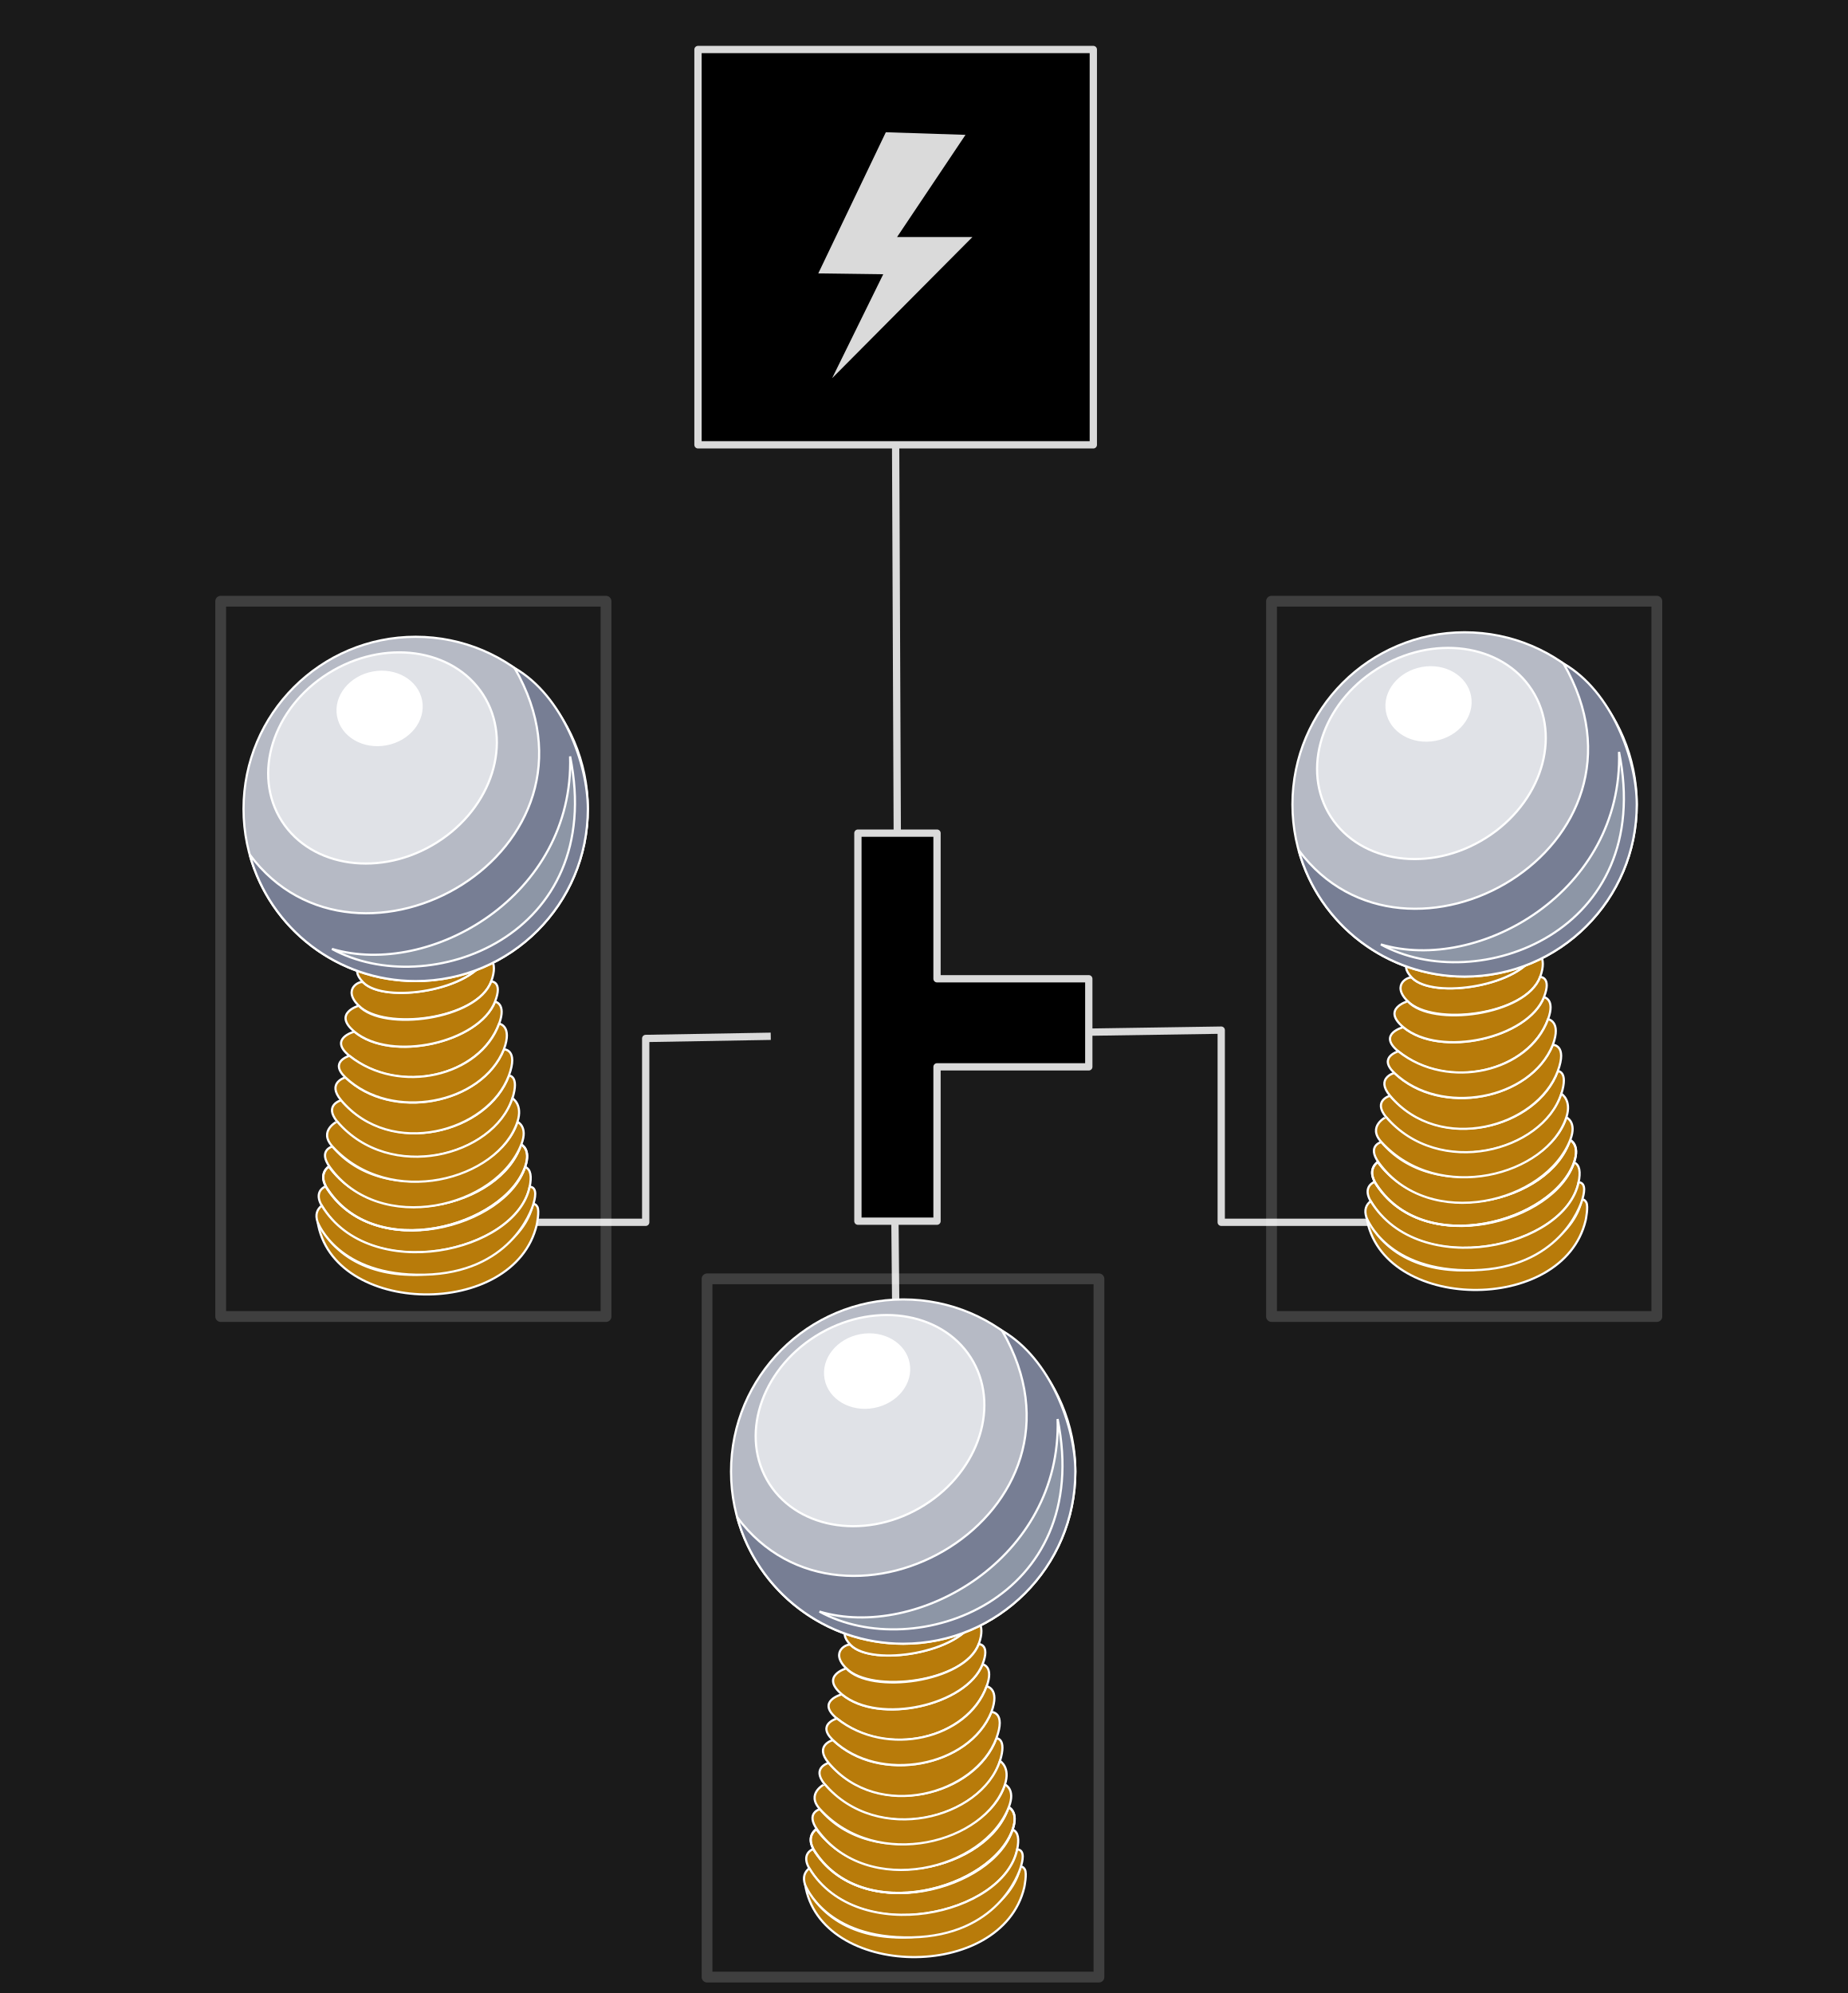
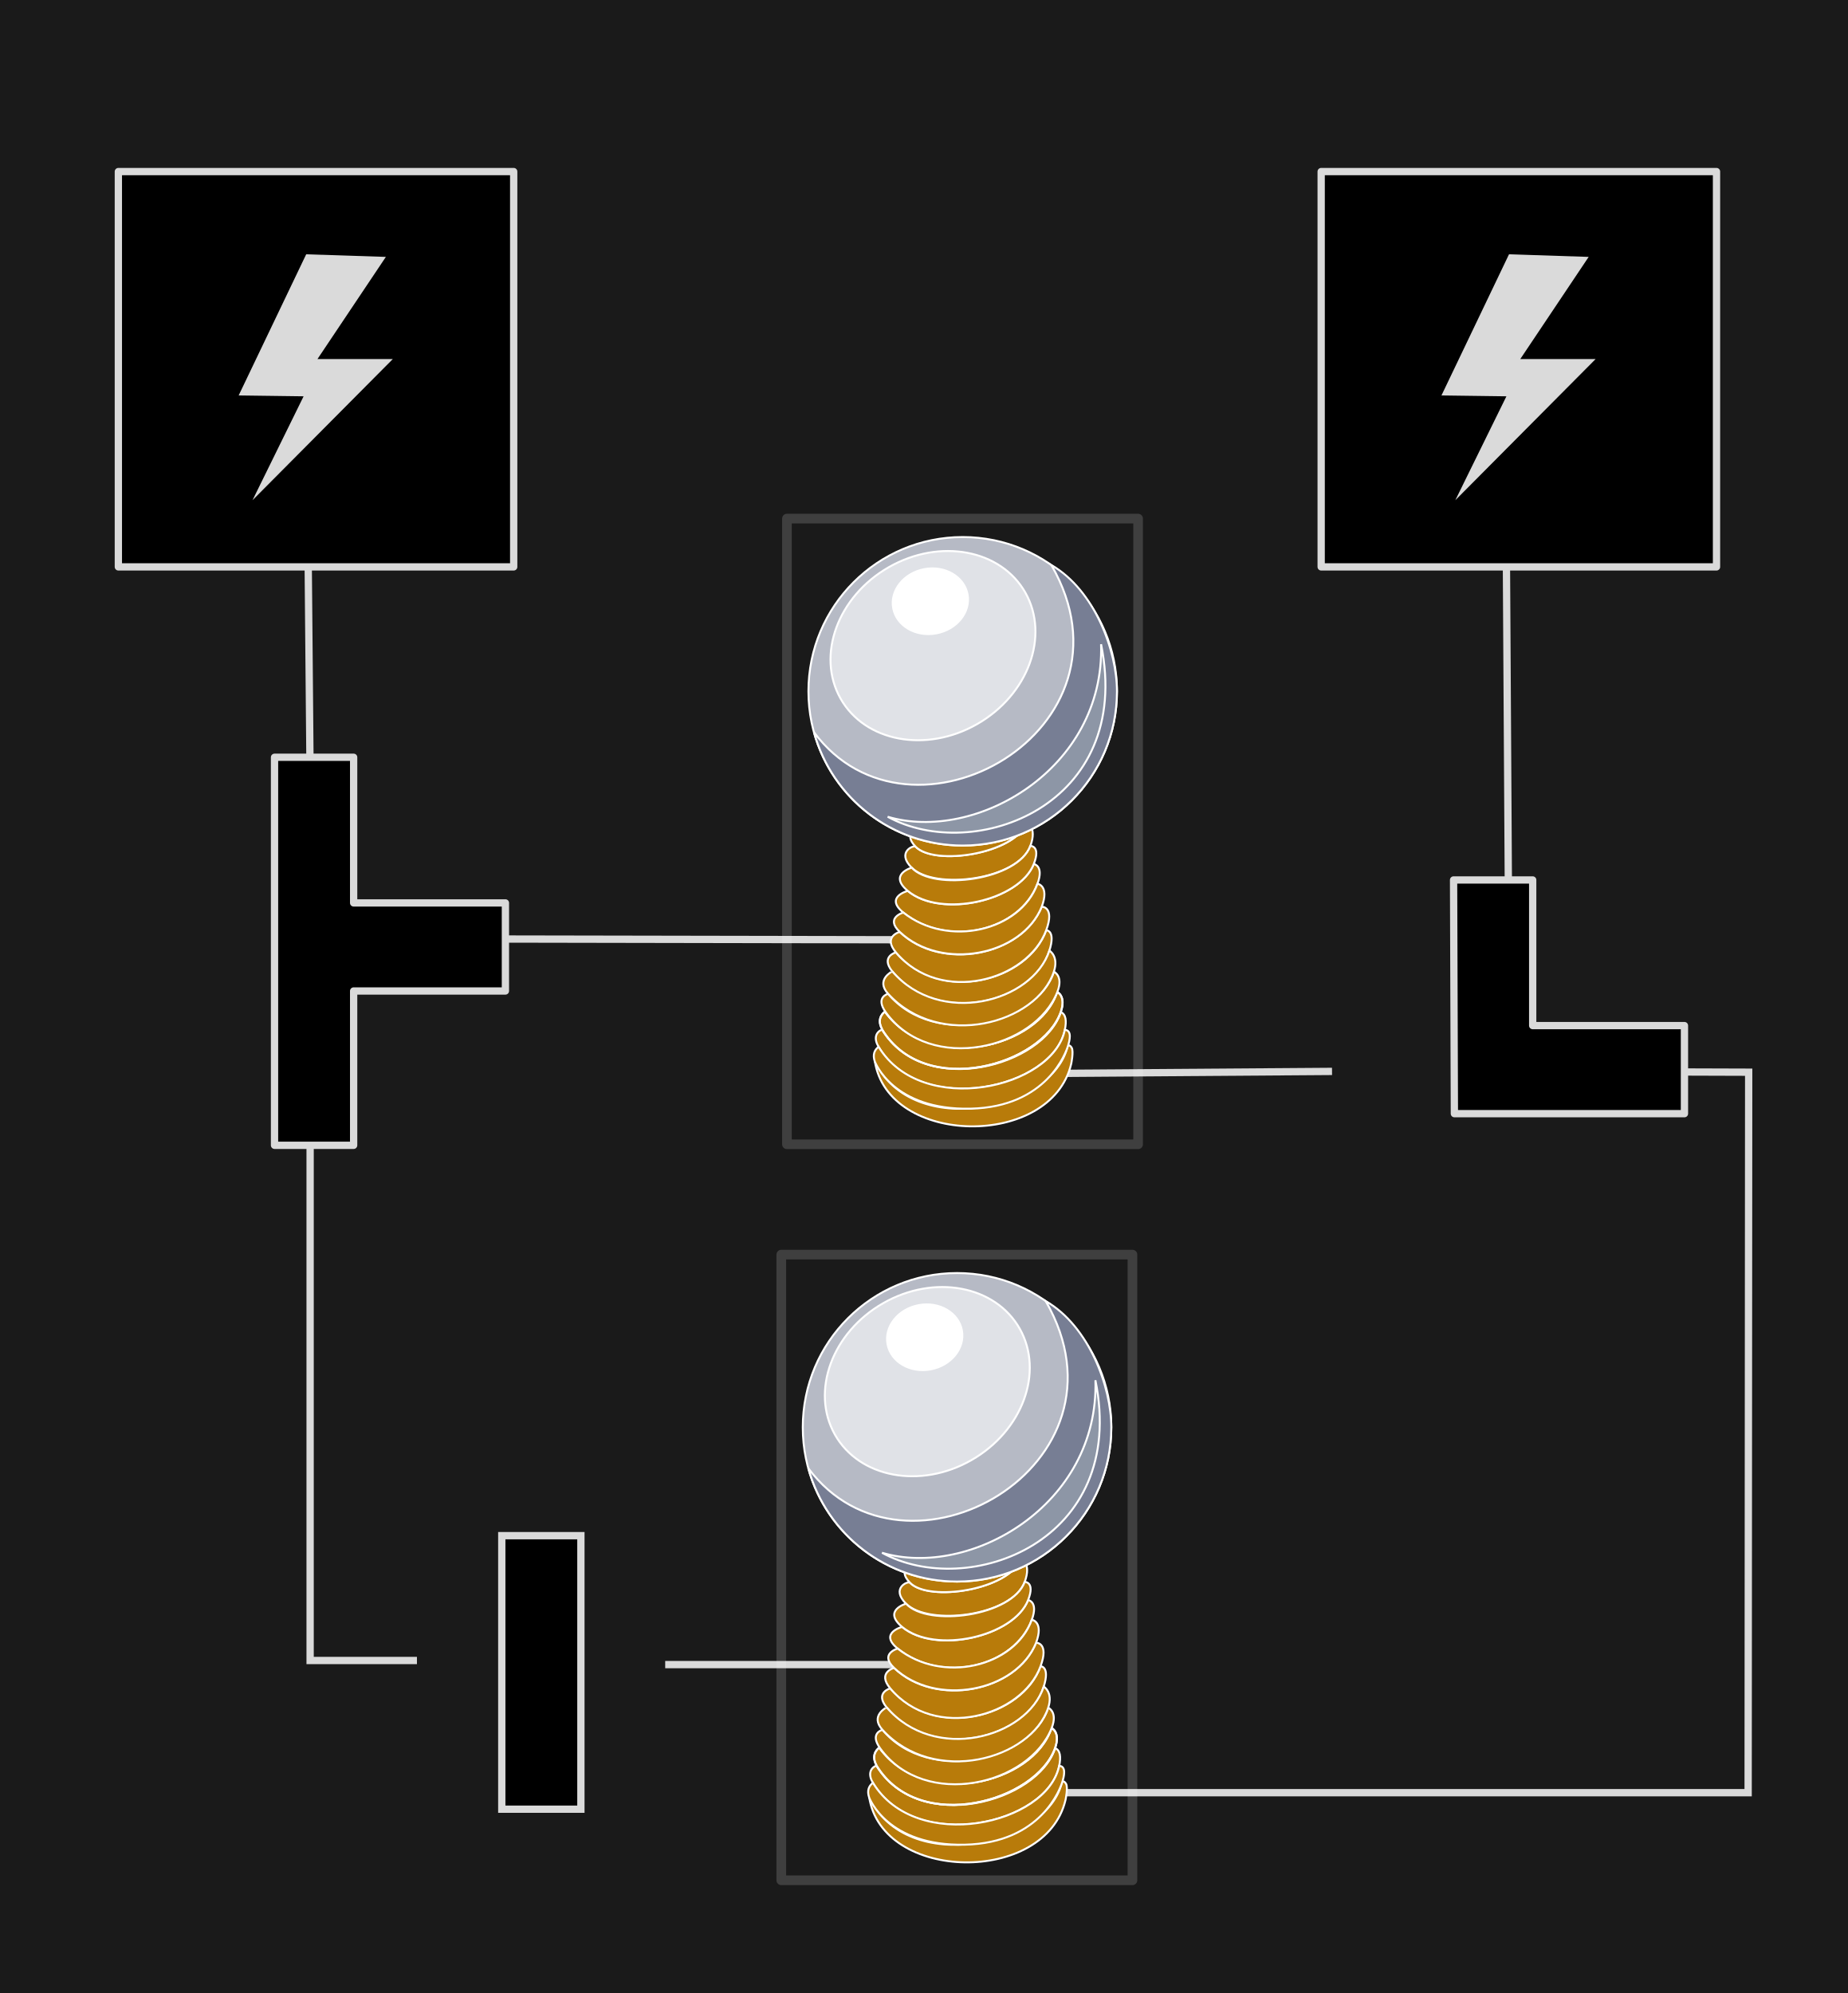
<svg xmlns="http://www.w3.org/2000/svg" width="253.385" height="273.296" viewBox="0 0 253.385 273.296" preserveAspectRation="xMidYMid meet" id="svg2" version="1.1">
  <defs id="defs4" />
  <g id="layer2">
    <rect style="color:#000000;clip-rule:nonzero;display:inline;overflow:visible;visibility:visible;opacity:1;isolation:auto;mix-blend-mode:normal;color-interpolation:sRGB;color-interpolation-filters:linearRGB;solid-color:#000000;solid-opacity:1;fill:#1a1a1a;fill-opacity:1;fill-rule:nonzero;stroke:none;stroke-width:1.459px;stroke-linecap:butt;stroke-linejoin:miter;stroke-miterlimit:4;stroke-dasharray:none;stroke-dashoffset:0;stroke-opacity:1;color-rendering:auto;image-rendering:auto;shape-rendering:auto;text-rendering:auto;enable-background:accumulate" id="rect4145" width="253.764" height="273.719" x="-0.094" y="-0.371" />
  </g>
  <g transform="translate(-40.68119,12.06823)" id="powerlines">
-     <path style="fill:none;fill-rule:evenodd;stroke:#dadada;stroke-width:1;stroke-linecap:butt;stroke-linejoin:round;stroke-opacity:1;stroke-miterlimit:4;stroke-dasharray:none" d="M 163.444,37.805 L 163.742,108.429" id="path4173" />
-     <path id="path3380" d="M 146.368,130.034 L 129.221,130.332 L 129.221,155.542 L 103.2,155.542" style="fill:none;fill-rule:evenodd;stroke:#dadada;stroke-width:1;stroke-linecap:butt;stroke-linejoin:round;stroke-miterlimit:4;stroke-dasharray:none;stroke-opacity:1" />
-     <path style="fill:none;fill-rule:evenodd;stroke:#dadada;stroke-width:1;stroke-linecap:butt;stroke-linejoin:round;stroke-miterlimit:4;stroke-dasharray:none;stroke-opacity:1" d="M 188.609,129.49 L 208.138,129.192 L 208.138,155.542 L 231.512,155.542" id="path3382" />
-     <path id="path3428" d="M 163.345,149.797 L 163.644,182.13" style="fill:none;fill-rule:evenodd;stroke:#dadada;stroke-width:1;stroke-linecap:butt;stroke-linejoin:round;stroke-miterlimit:4;stroke-dasharray:none;stroke-opacity:1" />
+     <path style="fill:none;fill-rule:evenodd;stroke:#dadada;stroke-width:1;stroke-linecap:butt;stroke-linejoin:round;stroke-miterlimit:4;stroke-dasharray:none;stroke-opacity:1" d="M 247.228,62.54 L 247.526,112.336" id="path4173" />
+     <path id="path3380" d="M 107.921,116.696 L 164.366,116.799" style="fill:none;fill-rule:evenodd;stroke:#dadada;stroke-width:1;stroke-linecap:butt;stroke-linejoin:round;stroke-miterlimit:4;stroke-dasharray:none;stroke-opacity:1" />
+     <path style="fill:none;fill-rule:evenodd;stroke:#dadada;stroke-width:1;stroke-linecap:butt;stroke-linejoin:round;stroke-miterlimit:4;stroke-dasharray:none;stroke-opacity:1" d="M 223.33,134.852 L 181.502,135.15" id="path3382" />
+     <path id="path3428" d="M 82.93,63.803 L 83.228,97.189" style="fill:none;fill-rule:evenodd;stroke:#dadada;stroke-width:1;stroke-linecap:butt;stroke-linejoin:round;stroke-miterlimit:4;stroke-dasharray:none;stroke-opacity:1" />
+     <path style="fill:none;fill-rule:evenodd;stroke:#dadada;stroke-width:1px;stroke-linecap:butt;stroke-linejoin:miter;stroke-opacity:1" d="M 268.245,134.921 L 280.463,134.96 L 280.388,233.76 L 175.657,233.76" id="path4255" />
+     <path style="fill:none;fill-rule:evenodd;stroke:#dadada;stroke-width:1px;stroke-linecap:butt;stroke-linejoin:miter;stroke-opacity:1" d="M 83.205,140.394 L 83.205,215.632 L 97.852,215.632" id="path4264" />
+     <path style="fill:none;fill-rule:evenodd;stroke:#dadada;stroke-width:1px;stroke-linecap:butt;stroke-linejoin:miter;stroke-opacity:1" d="M 131.894,216.195 L 163.873,216.195" id="path4203" />
  </g>
  <g transform="translate(120.5585,34.16972)" id="generators">
-     <rect y="-27.379" x="-24.849" height="54.208" width="54.208" id="rect4209" style="opacity:1;fill:#000000;fill-opacity:1;stroke:#dadada;stroke-width:1;stroke-linejoin:round;stroke-miterlimit:4;stroke-dasharray:none;stroke-dashoffset:0;stroke-opacity:1" />
+     <rect y="-10.643" x="-104.329" height="54.209" width="54.209" id="rect4209" style="opacity:1;fill:#000000;fill-opacity:1;stroke:#dadada;stroke-width:1;stroke-linejoin:round;stroke-miterlimit:4;stroke-dasharray:none;stroke-dashoffset:0;stroke-opacity:1" />
+     <rect style="opacity:1;fill:#000000;fill-opacity:1;stroke:#dadada;stroke-width:1;stroke-linejoin:round;stroke-miterlimit:4;stroke-dasharray:none;stroke-dashoffset:0;stroke-opacity:1" id="rect4210" width="54.209" height="54.209" x="60.602" y="-10.643" />
  </g>
  <g id="switches">
-     <path id="path4148-3" d="M 117.637,114.246 L 128.485,114.246 L 128.485,134.217 L 149.296,134.217 L 149.296,146.293 L 128.485,146.293 L 128.485,167.456 L 117.637,167.456 Z" style="fill:#000000;fill-opacity:1;fill-rule:evenodd;stroke:#dadada;stroke-width:1;stroke-linecap:butt;stroke-linejoin:round;stroke-opacity:1;stroke-miterlimit:4;stroke-dasharray:none" />
+     <path style="fill:#000000;fill-opacity:1;fill-rule:evenodd;stroke:#dadada;stroke-width:1;stroke-linecap:butt;stroke-linejoin:round;stroke-miterlimit:4;stroke-dasharray:none;stroke-opacity:1" d="M 199.316,120.667 L 210.164,120.667 L 210.164,140.637 L 230.974,140.637 L 230.974,152.714 L 199.427,152.714 Z" id="path4234" />
+     <path id="path4148-3-4" d="M 37.644,103.844 L 48.492,103.844 L 48.492,123.815 L 69.303,123.815 L 69.303,135.891 L 48.492,135.891 L 48.492,157.054 L 37.644,157.054 Z" style="fill:#000000;fill-opacity:1;fill-rule:evenodd;stroke:#dadada;stroke-width:1;stroke-linecap:butt;stroke-linejoin:round;stroke-miterlimit:4;stroke-dasharray:none;stroke-opacity:1" />
+     <path id="path4148-3" d="M 68.805,210.583 L 79.653,210.583 C 79.653,248.092 79.653,210.583 79.653,248.092 L 68.805,248.092 Z" style="fill:#000000;fill-opacity:1;fill-rule:evenodd;stroke:#dadada;stroke-width:1;stroke-linecap:butt;stroke-linejoin:miter;stroke-miterlimit:4;stroke-dasharray:none;stroke-opacity:1" />
  </g>
  <g id="layer1">
-     <g transform="matrix(0.4539065,0,0,0.4539065,0.7797679,115.6654)" id="g4243-6" style="stroke:#ffffff;stroke-width:0.661;stroke-miterlimit:4;stroke-dasharray:none;stroke-opacity:1">
+     <g transform="matrix(0.4067321,0,0,0.4067321,21.73013,17.61843)" id="g4243-6" style="stroke:#ffffff;stroke-width:0.661;stroke-miterlimit:4;stroke-dasharray:none;stroke-opacity:1">
      <path id="path4245-3" d="M 241.495,314.36 C 254.132,341.538 302.032,330.68 306.498,309.238 C 306.498,309.238 307.175,308.73 307.874,309.936 C 308.593,311.164 307.704,315.355 307.704,315.355 C 300.931,344.078 245.813,343.147 241.495,314.36 Z" style="fill:#b87b0a;fill-opacity:1;fill-rule:evenodd;stroke:#ffffff;stroke-width:0.661;stroke-linecap:butt;stroke-linejoin:miter;stroke-miterlimit:4;stroke-dasharray:none;stroke-opacity:1" />
      <path id="path4247-5" d="M 305.566,303.904 C 306.18,300.877 305.969,298.634 304.169,297.893 C 298.56,315.948 258.407,327.356 243.929,303.777 C 241.771,304.73 241.114,306.825 242.765,309.619 C 257.116,333.791 301.566,323.546 305.566,303.904 Z" style="fill:#b87b0a;fill-opacity:1;fill-rule:evenodd;stroke:#ffffff;stroke-width:0.661;stroke-linecap:butt;stroke-linejoin:miter;stroke-miterlimit:4;stroke-dasharray:none;stroke-opacity:1" />
      <path id="path4249-3" d="M 243.993,303.819 C 258.407,327.356 297.989,315.757 304.212,297.829 C 306.074,292.432 302.963,291.119 302.963,291.119 C 296.846,310 260.355,318.742 244.903,297.766 C 244.903,297.766 241.771,299.734 243.972,303.714 Z" style="fill:#b87b0a;fill-opacity:1;fill-rule:evenodd;stroke:#ffffff;stroke-width:0.661;stroke-miterlimit:4;stroke-dasharray:none;stroke-opacity:1" />
      <path id="path4251-55" d="M 243.993,303.819 C 258.407,327.356 297.989,315.757 304.212,297.829 C 306.074,292.432 302.963,291.119 302.963,291.119 C 296.846,310 260.355,318.742 244.903,297.766 C 244.903,297.766 241.771,299.734 243.972,303.714" style="fill:none;stroke:#ffffff;stroke-width:0.661;stroke-linecap:butt;stroke-linejoin:miter;stroke-miterlimit:4;stroke-dasharray:none;stroke-opacity:1" />
      <path id="path4253-0" d="M 253.92,249.21 C 261.604,256.872 289.691,253.422 293.946,241.865 C 296.338,235.346 292.655,234.16 292.655,234.16 C 288.612,244.532 261.752,248.765 255.254,242.14 C 254.534,241.505 248.713,244.003 253.92,249.21 Z" style="fill:#b87b0a;fill-opacity:1;fill-rule:evenodd;stroke:#ffffff;stroke-width:0.661;stroke-linecap:butt;stroke-linejoin:miter;stroke-miterlimit:4;stroke-dasharray:none;stroke-opacity:1" />
      <path id="path4255-3" d="M 245.983,291.733 C 261.709,310.529 296.401,301.745 301.862,284.283 C 301.862,284.283 305.143,285.658 303.069,291.035 C 295.66,310.211 260.376,318.911 245.199,297.977 C 241.495,292.855 245.983,291.733 245.983,291.733 Z" style="fill:#b87b0a;fill-opacity:1;fill-rule:evenodd;stroke:#ffffff;stroke-width:0.661;stroke-linecap:butt;stroke-linejoin:miter;stroke-miterlimit:4;stroke-dasharray:none;stroke-opacity:1" />
      <path id="path4257-3" d="M 247.358,284.134 C 262.831,303.1 294.877,294.697 300.359,277.171 C 302.54,270.249 299.28,270.313 299.28,270.313 C 293.142,287.331 263.911,295.48 248.607,277.763 C 248.607,277.763 243.337,279.181 247.358,284.134 Z" style="fill:#b87b0a;fill-opacity:1;fill-rule:evenodd;stroke:#ffffff;stroke-width:0.661;stroke-linecap:butt;stroke-linejoin:miter;stroke-miterlimit:4;stroke-dasharray:none;stroke-opacity:1" />
      <path id="path4259-41" d="M 251.105,264.344 C 266.091,276.514 290.475,270.482 296.338,254.628 C 298.603,248.469 295.089,247.982 295.089,247.982 C 290.242,260.301 263.784,266.461 252.608,257.041 C 252.608,257.041 244.67,259.116 251.105,264.344 Z" style="fill:#b87b0a;fill-opacity:1;fill-rule:evenodd;stroke:#ffffff;stroke-width:0.661;stroke-linecap:butt;stroke-linejoin:miter;stroke-miterlimit:4;stroke-dasharray:none;stroke-opacity:1" />
      <path id="path4261-4" d="M 292.655,234.16 C 288.612,244.532 261.731,248.786 255.254,242.14 C 250.597,237.378 256.418,235.832 256.418,235.832 C 263.149,245.146 287.321,240.849 292.655,234.16 Z" style="fill:#b87b0a;fill-opacity:1;fill-rule:evenodd;stroke:#ffffff;stroke-width:0.661;stroke-linecap:butt;stroke-linejoin:miter;stroke-miterlimit:4;stroke-dasharray:none;stroke-opacity:1" />
      <path id="path4263-5" d="M 242.765,309.598 C 257.413,333.622 301.524,323.631 305.566,303.883 C 308.149,304.052 307.069,307.756 306.709,309.048 C 306.032,311.418 299.555,329.896 273.774,330.468 C 247.676,331.039 241.644,314.847 241.495,314.572 C 240.712,312.243 241.368,310.698 242.765,309.598 Z" style="fill:#b87b0a;fill-opacity:1;fill-rule:evenodd;stroke:#ffffff;stroke-width:0.661;stroke-linecap:butt;stroke-linejoin:miter;stroke-miterlimit:4;stroke-dasharray:none;stroke-opacity:1" />
      <path id="path4265-2" d="M 301.862,284.283 C 303.598,279.054 300.359,277.171 300.359,277.171 C 294.623,294.612 263.445,302.909 247.38,284.156 C 247.401,284.198 241.644,286.992 245.983,291.733 C 263.403,310.804 296.084,301.766 301.862,284.283 Z" style="fill:#b87b0a;fill-opacity:1;fill-rule:evenodd;stroke:#ffffff;stroke-width:0.661;stroke-linecap:butt;stroke-linejoin:miter;stroke-miterlimit:4;stroke-dasharray:none;stroke-opacity:1" />
      <path id="path4267-3" d="M 248.607,277.763 C 263.699,295.67 292.972,287.267 299.28,270.313 C 302.243,262.312 297.777,262.375 297.777,262.375 C 291.088,278.927 263.911,284.346 249.898,270.863 C 249.898,270.863 244.099,272.429 248.607,277.763 Z" style="fill:#b87b0a;fill-opacity:1;fill-rule:evenodd;stroke:#ffffff;stroke-width:0.661;stroke-linecap:butt;stroke-linejoin:miter;stroke-miterlimit:4;stroke-dasharray:none;stroke-opacity:1" />
      <path id="path4269-7" d="M 251.105,264.344 C 266.218,276.345 290.58,270.525 296.338,254.628 C 296.338,254.628 300.444,255.221 297.777,262.375 C 291.088,278.927 264.017,284.24 249.898,270.863 C 244.861,266.101 251.105,264.344 251.105,264.344 Z" style="fill:#b87b0a;fill-opacity:1;fill-rule:evenodd;stroke:#ffffff;stroke-width:0.661;stroke-linecap:butt;stroke-linejoin:miter;stroke-miterlimit:4;stroke-dasharray:none;stroke-opacity:1" />
      <path id="path4271-5" d="M 252.608,257.041 C 263.868,266.376 290.221,260.301 295.089,247.982 C 297.523,241.823 293.946,241.865 293.946,241.865 C 289.713,253.422 261.265,257.211 253.92,249.21 C 253.92,249.21 245.94,251.496 252.608,257.041 Z" style="fill:#b87b0a;fill-opacity:1;fill-rule:evenodd;stroke:#ffffff;stroke-width:0.661;stroke-linecap:butt;stroke-linejoin:miter;stroke-miterlimit:4;stroke-dasharray:none;stroke-opacity:1" />
      <path id="path4273-3" d="M 323.134,189.753 C 323.134,218.476 299.851,241.759 271.129,241.759 C 242.406,241.759 219.122,218.476 219.122,189.753 C 219.122,161.03 242.406,137.747 271.129,137.747 C 299.851,137.747 323.134,161.03 323.134,189.753 Z" style="fill:#b6bac5;fill-opacity:1;fill-rule:nonzero;stroke:#ffffff;stroke-width:0.661;stroke-linecap:butt;stroke-linejoin:miter;stroke-miterlimit:4;stroke-dasharray:none;stroke-opacity:1" />
      <path id="path4275-7" d="M 275.997,200.802 C 258.788,210.644 238.172,206.792 229.938,192.187 C 221.726,177.582 229.007,157.749 246.215,147.907 C 263.424,138.064 284.04,141.917 292.274,156.522 C 300.486,171.126 293.205,190.96 275.997,200.802 Z" style="fill:#e0e2e7;fill-opacity:1;fill-rule:nonzero;stroke:#ffffff;stroke-width:0.661;stroke-linecap:butt;stroke-linejoin:miter;stroke-miterlimit:4;stroke-dasharray:none;stroke-opacity:1" />
      <path id="path4277-3" d="M 262.239,170.216 C 255.338,171.507 248.819,167.719 247.697,161.729 C 246.575,155.76 251.295,149.854 258.217,148.563 C 265.117,147.272 271.637,151.082 272.758,157.051 C 273.88,163.041 269.16,168.925 262.239,170.216 Z" style="fill:#ffffff;fill-opacity:1;fill-rule:nonzero;stroke:#ffffff;stroke-width:0.661;stroke-linecap:butt;stroke-linejoin:miter;stroke-miterlimit:4;stroke-dasharray:none;stroke-opacity:1" />
      <path id="path4279-2" d="M 301.037,147.208 C 332.871,202.58 253.603,247.453 220.985,203.553 C 227.187,226.117 247.718,241.759 271.129,241.759 C 299.851,241.759 323.134,218.476 323.134,189.753 C 323.134,176.249 315.663,155.654 301.037,147.208 Z" style="fill:#777e94;fill-opacity:1;fill-rule:evenodd;stroke:#ffffff;stroke-width:0.661;stroke-linecap:butt;stroke-linejoin:miter;stroke-miterlimit:4;stroke-dasharray:none;stroke-opacity:1" />
      <path id="path4281-5" d="M 317.779,173.878 C 319.049,216.084 275.341,240.849 245.834,232.044 C 274.769,247.982 328.849,228.488 317.779,173.878 Z" style="fill:#8d96a6;fill-opacity:1;fill-rule:evenodd;stroke:#ffffff;stroke-width:0.661;stroke-linecap:butt;stroke-linejoin:miter;stroke-miterlimit:4;stroke-dasharray:none;stroke-opacity:1" />
    </g>
-     <g transform="matrix(0.4539065,0,0,0.4539065,77.76118,24.18151)" id="g4243-0" style="stroke:#ffffff;stroke-width:0.661;stroke-miterlimit:4;stroke-dasharray:none;stroke-opacity:1">
-       <path id="path4245-2" d="M 241.495,314.36 C 254.132,341.538 302.032,330.68 306.498,309.238 C 306.498,309.238 307.175,308.73 307.874,309.936 C 308.593,311.164 307.704,315.355 307.704,315.355 C 300.931,344.078 245.813,343.147 241.495,314.36 Z" style="fill:#b87b0a;fill-opacity:1;fill-rule:evenodd;stroke:#ffffff;stroke-width:0.661;stroke-linecap:butt;stroke-linejoin:miter;stroke-miterlimit:4;stroke-dasharray:none;stroke-opacity:1" />
-       <path id="path4247-1" d="M 305.566,303.904 C 306.18,300.877 305.969,298.634 304.169,297.893 C 298.56,315.948 258.407,327.356 243.929,303.777 C 241.771,304.73 241.114,306.825 242.765,309.619 C 257.116,333.791 301.566,323.546 305.566,303.904 Z" style="fill:#b87b0a;fill-opacity:1;fill-rule:evenodd;stroke:#ffffff;stroke-width:0.661;stroke-linecap:butt;stroke-linejoin:miter;stroke-miterlimit:4;stroke-dasharray:none;stroke-opacity:1" />
-       <path id="path4249-7" d="M 243.993,303.819 C 258.407,327.356 297.989,315.757 304.212,297.829 C 306.074,292.432 302.963,291.119 302.963,291.119 C 296.846,310 260.355,318.742 244.903,297.766 C 244.903,297.766 241.771,299.734 243.972,303.714 Z" style="fill:#b87b0a;fill-opacity:1;fill-rule:evenodd;stroke:#ffffff;stroke-width:0.661;stroke-miterlimit:4;stroke-dasharray:none;stroke-opacity:1" />
-       <path id="path4251-5" d="M 243.993,303.819 C 258.407,327.356 297.989,315.757 304.212,297.829 C 306.074,292.432 302.963,291.119 302.963,291.119 C 296.846,310 260.355,318.742 244.903,297.766 C 244.903,297.766 241.771,299.734 243.972,303.714" style="fill:none;stroke:#ffffff;stroke-width:0.661;stroke-linecap:butt;stroke-linejoin:miter;stroke-miterlimit:4;stroke-dasharray:none;stroke-opacity:1" />
-       <path id="path4253-5" d="M 253.92,249.21 C 261.604,256.872 289.691,253.422 293.946,241.865 C 296.338,235.346 292.655,234.16 292.655,234.16 C 288.612,244.532 261.752,248.765 255.254,242.14 C 254.534,241.505 248.713,244.003 253.92,249.21 Z" style="fill:#b87b0a;fill-opacity:1;fill-rule:evenodd;stroke:#ffffff;stroke-width:0.661;stroke-linecap:butt;stroke-linejoin:miter;stroke-miterlimit:4;stroke-dasharray:none;stroke-opacity:1" />
-       <path id="path4255-8" d="M 245.983,291.733 C 261.709,310.529 296.401,301.745 301.862,284.283 C 301.862,284.283 305.143,285.658 303.069,291.035 C 295.66,310.211 260.376,318.911 245.199,297.977 C 241.495,292.855 245.983,291.733 245.983,291.733 Z" style="fill:#b87b0a;fill-opacity:1;fill-rule:evenodd;stroke:#ffffff;stroke-width:0.661;stroke-linecap:butt;stroke-linejoin:miter;stroke-miterlimit:4;stroke-dasharray:none;stroke-opacity:1" />
-       <path id="path4257-1" d="M 247.358,284.134 C 262.831,303.1 294.877,294.697 300.359,277.171 C 302.54,270.249 299.28,270.313 299.28,270.313 C 293.142,287.331 263.911,295.48 248.607,277.763 C 248.607,277.763 243.337,279.181 247.358,284.134 Z" style="fill:#b87b0a;fill-opacity:1;fill-rule:evenodd;stroke:#ffffff;stroke-width:0.661;stroke-linecap:butt;stroke-linejoin:miter;stroke-miterlimit:4;stroke-dasharray:none;stroke-opacity:1" />
-       <path id="path4259-4" d="M 251.105,264.344 C 266.091,276.514 290.475,270.482 296.338,254.628 C 298.603,248.469 295.089,247.982 295.089,247.982 C 290.242,260.301 263.784,266.461 252.608,257.041 C 252.608,257.041 244.67,259.116 251.105,264.344 Z" style="fill:#b87b0a;fill-opacity:1;fill-rule:evenodd;stroke:#ffffff;stroke-width:0.661;stroke-linecap:butt;stroke-linejoin:miter;stroke-miterlimit:4;stroke-dasharray:none;stroke-opacity:1" />
-       <path id="path4261-2" d="M 292.655,234.16 C 288.612,244.532 261.731,248.786 255.254,242.14 C 250.597,237.378 256.418,235.832 256.418,235.832 C 263.149,245.146 287.321,240.849 292.655,234.16 Z" style="fill:#b87b0a;fill-opacity:1;fill-rule:evenodd;stroke:#ffffff;stroke-width:0.661;stroke-linecap:butt;stroke-linejoin:miter;stroke-miterlimit:4;stroke-dasharray:none;stroke-opacity:1" />
-       <path id="path4263-9" d="M 242.765,309.598 C 257.413,333.622 301.524,323.631 305.566,303.883 C 308.149,304.052 307.069,307.756 306.709,309.048 C 306.032,311.418 299.555,329.896 273.774,330.468 C 247.676,331.039 241.644,314.847 241.495,314.572 C 240.712,312.243 241.368,310.698 242.765,309.598 Z" style="fill:#b87b0a;fill-opacity:1;fill-rule:evenodd;stroke:#ffffff;stroke-width:0.661;stroke-linecap:butt;stroke-linejoin:miter;stroke-miterlimit:4;stroke-dasharray:none;stroke-opacity:1" />
-       <path id="path4265-9" d="M 301.862,284.283 C 303.598,279.054 300.359,277.171 300.359,277.171 C 294.623,294.612 263.445,302.909 247.38,284.156 C 247.401,284.198 241.644,286.992 245.983,291.733 C 263.403,310.804 296.084,301.766 301.862,284.283 Z" style="fill:#b87b0a;fill-opacity:1;fill-rule:evenodd;stroke:#ffffff;stroke-width:0.661;stroke-linecap:butt;stroke-linejoin:miter;stroke-miterlimit:4;stroke-dasharray:none;stroke-opacity:1" />
-       <path id="path4267-5" d="M 248.607,277.763 C 263.699,295.67 292.972,287.267 299.28,270.313 C 302.243,262.312 297.777,262.375 297.777,262.375 C 291.088,278.927 263.911,284.346 249.898,270.863 C 249.898,270.863 244.099,272.429 248.607,277.763 Z" style="fill:#b87b0a;fill-opacity:1;fill-rule:evenodd;stroke:#ffffff;stroke-width:0.661;stroke-linecap:butt;stroke-linejoin:miter;stroke-miterlimit:4;stroke-dasharray:none;stroke-opacity:1" />
-       <path id="path4269-8" d="M 251.105,264.344 C 266.218,276.345 290.58,270.525 296.338,254.628 C 296.338,254.628 300.444,255.221 297.777,262.375 C 291.088,278.927 264.017,284.24 249.898,270.863 C 244.861,266.101 251.105,264.344 251.105,264.344 Z" style="fill:#b87b0a;fill-opacity:1;fill-rule:evenodd;stroke:#ffffff;stroke-width:0.661;stroke-linecap:butt;stroke-linejoin:miter;stroke-miterlimit:4;stroke-dasharray:none;stroke-opacity:1" />
-       <path id="path4271-1" d="M 252.608,257.041 C 263.868,266.376 290.221,260.301 295.089,247.982 C 297.523,241.823 293.946,241.865 293.946,241.865 C 289.713,253.422 261.265,257.211 253.92,249.21 C 253.92,249.21 245.94,251.496 252.608,257.041 Z" style="fill:#b87b0a;fill-opacity:1;fill-rule:evenodd;stroke:#ffffff;stroke-width:0.661;stroke-linecap:butt;stroke-linejoin:miter;stroke-miterlimit:4;stroke-dasharray:none;stroke-opacity:1" />
-       <path id="path4273-4" d="M 323.134,189.753 C 323.134,218.476 299.851,241.759 271.129,241.759 C 242.406,241.759 219.122,218.476 219.122,189.753 C 219.122,161.03 242.406,137.747 271.129,137.747 C 299.851,137.747 323.134,161.03 323.134,189.753 Z" style="fill:#b6bac5;fill-opacity:1;fill-rule:nonzero;stroke:#ffffff;stroke-width:0.661;stroke-linecap:butt;stroke-linejoin:miter;stroke-miterlimit:4;stroke-dasharray:none;stroke-opacity:1" />
-       <path id="path4275-2" d="M 275.997,200.802 C 258.788,210.644 238.172,206.792 229.938,192.187 C 221.726,177.582 229.007,157.749 246.215,147.907 C 263.424,138.064 284.04,141.917 292.274,156.522 C 300.486,171.126 293.205,190.96 275.997,200.802 Z" style="fill:#e0e2e7;fill-opacity:1;fill-rule:nonzero;stroke:#ffffff;stroke-width:0.661;stroke-linecap:butt;stroke-linejoin:miter;stroke-miterlimit:4;stroke-dasharray:none;stroke-opacity:1" />
-       <path id="path4277-4" d="M 262.239,170.216 C 255.338,171.507 248.819,167.719 247.697,161.729 C 246.575,155.76 251.295,149.854 258.217,148.563 C 265.117,147.272 271.637,151.082 272.758,157.051 C 273.88,163.041 269.16,168.925 262.239,170.216 Z" style="fill:#ffffff;fill-opacity:1;fill-rule:nonzero;stroke:#ffffff;stroke-width:0.661;stroke-linecap:butt;stroke-linejoin:miter;stroke-miterlimit:4;stroke-dasharray:none;stroke-opacity:1" />
-       <path id="path4279-8" d="M 301.037,147.208 C 332.871,202.58 253.603,247.453 220.985,203.553 C 227.187,226.117 247.718,241.759 271.129,241.759 C 299.851,241.759 323.134,218.476 323.134,189.753 C 323.134,176.249 315.663,155.654 301.037,147.208 Z" style="fill:#777e94;fill-opacity:1;fill-rule:evenodd;stroke:#ffffff;stroke-width:0.661;stroke-linecap:butt;stroke-linejoin:miter;stroke-miterlimit:4;stroke-dasharray:none;stroke-opacity:1" />
-       <path id="path4281-0" d="M 317.779,173.878 C 319.049,216.084 275.341,240.849 245.834,232.044 C 274.769,247.982 328.849,228.488 317.779,173.878 Z" style="fill:#8d96a6;fill-opacity:1;fill-rule:evenodd;stroke:#ffffff;stroke-width:0.661;stroke-linecap:butt;stroke-linejoin:miter;stroke-miterlimit:4;stroke-dasharray:none;stroke-opacity:1" />
+     <path id="path4191" d="M 41.986,34.871 L 52.911,35.227 L 43.53,49.239 L 53.861,49.239 L 34.624,68.595 L 41.63,54.345 L 32.724,54.227 Z" style="fill:#dadada;fill-opacity:1;fill-rule:evenodd;stroke:none;stroke-width:1;stroke-linecap:butt;stroke-linejoin:miter;stroke-miterlimit:4;stroke-dasharray:none;stroke-opacity:1" />
+     <path style="fill:#dadada;fill-opacity:1;fill-rule:evenodd;stroke:none;stroke-width:1;stroke-linecap:butt;stroke-linejoin:miter;stroke-miterlimit:4;stroke-dasharray:none;stroke-opacity:1" d="M 206.917,34.871 L 217.842,35.227 L 208.461,49.239 L 218.792,49.239 L 199.554,68.595 L 206.561,54.345 L 197.654,54.227 Z" id="path4212" />
+     <g style="stroke:#ffffff;stroke-width:0.661;stroke-miterlimit:4;stroke-dasharray:none;stroke-opacity:1" id="g4213" transform="matrix(0.4067321,0,0,0.4067321,20.95456,118.5461)">
+       <path style="fill:#b87b0a;fill-opacity:1;fill-rule:evenodd;stroke:#ffffff;stroke-width:0.661;stroke-linecap:butt;stroke-linejoin:miter;stroke-miterlimit:4;stroke-dasharray:none;stroke-opacity:1" d="M 241.495,314.36 C 254.132,341.538 302.032,330.68 306.498,309.238 C 306.498,309.238 307.175,308.73 307.874,309.936 C 308.593,311.164 307.704,315.355 307.704,315.355 C 300.931,344.078 245.813,343.147 241.495,314.36 Z" id="path4215" />
+       <path style="fill:#b87b0a;fill-opacity:1;fill-rule:evenodd;stroke:#ffffff;stroke-width:0.661;stroke-linecap:butt;stroke-linejoin:miter;stroke-miterlimit:4;stroke-dasharray:none;stroke-opacity:1" d="M 305.566,303.904 C 306.18,300.877 305.969,298.634 304.169,297.893 C 298.56,315.948 258.407,327.356 243.929,303.777 C 241.771,304.73 241.114,306.825 242.765,309.619 C 257.116,333.791 301.566,323.546 305.566,303.904 Z" id="path4217" />
+       <path style="fill:#b87b0a;fill-opacity:1;fill-rule:evenodd;stroke:#ffffff;stroke-width:0.661;stroke-miterlimit:4;stroke-dasharray:none;stroke-opacity:1" d="M 243.993,303.819 C 258.407,327.356 297.989,315.757 304.212,297.829 C 306.074,292.432 302.963,291.119 302.963,291.119 C 296.846,310 260.355,318.742 244.903,297.766 C 244.903,297.766 241.771,299.734 243.972,303.714 Z" id="path4219" />
+       <path style="fill:none;stroke:#ffffff;stroke-width:0.661;stroke-linecap:butt;stroke-linejoin:miter;stroke-miterlimit:4;stroke-dasharray:none;stroke-opacity:1" d="M 243.993,303.819 C 258.407,327.356 297.989,315.757 304.212,297.829 C 306.074,292.432 302.963,291.119 302.963,291.119 C 296.846,310 260.355,318.742 244.903,297.766 C 244.903,297.766 241.771,299.734 243.972,303.714" id="path4221" />
+       <path style="fill:#b87b0a;fill-opacity:1;fill-rule:evenodd;stroke:#ffffff;stroke-width:0.661;stroke-linecap:butt;stroke-linejoin:miter;stroke-miterlimit:4;stroke-dasharray:none;stroke-opacity:1" d="M 253.92,249.21 C 261.604,256.872 289.691,253.422 293.946,241.865 C 296.338,235.346 292.655,234.16 292.655,234.16 C 288.612,244.532 261.752,248.765 255.254,242.14 C 254.534,241.505 248.713,244.003 253.92,249.21 Z" id="path4223" />
+       <path style="fill:#b87b0a;fill-opacity:1;fill-rule:evenodd;stroke:#ffffff;stroke-width:0.661;stroke-linecap:butt;stroke-linejoin:miter;stroke-miterlimit:4;stroke-dasharray:none;stroke-opacity:1" d="M 245.983,291.733 C 261.709,310.529 296.401,301.745 301.862,284.283 C 301.862,284.283 305.143,285.658 303.069,291.035 C 295.66,310.211 260.376,318.911 245.199,297.977 C 241.495,292.855 245.983,291.733 245.983,291.733 Z" id="path4225" />
+       <path style="fill:#b87b0a;fill-opacity:1;fill-rule:evenodd;stroke:#ffffff;stroke-width:0.661;stroke-linecap:butt;stroke-linejoin:miter;stroke-miterlimit:4;stroke-dasharray:none;stroke-opacity:1" d="M 247.358,284.134 C 262.831,303.1 294.877,294.697 300.359,277.171 C 302.54,270.249 299.28,270.313 299.28,270.313 C 293.142,287.331 263.911,295.48 248.607,277.763 C 248.607,277.763 243.337,279.181 247.358,284.134 Z" id="path4227" />
+       <path style="fill:#b87b0a;fill-opacity:1;fill-rule:evenodd;stroke:#ffffff;stroke-width:0.661;stroke-linecap:butt;stroke-linejoin:miter;stroke-miterlimit:4;stroke-dasharray:none;stroke-opacity:1" d="M 251.105,264.344 C 266.091,276.514 290.475,270.482 296.338,254.628 C 298.603,248.469 295.089,247.982 295.089,247.982 C 290.242,260.301 263.784,266.461 252.608,257.041 C 252.608,257.041 244.67,259.116 251.105,264.344 Z" id="path4229" />
+       <path style="fill:#b87b0a;fill-opacity:1;fill-rule:evenodd;stroke:#ffffff;stroke-width:0.661;stroke-linecap:butt;stroke-linejoin:miter;stroke-miterlimit:4;stroke-dasharray:none;stroke-opacity:1" d="M 292.655,234.16 C 288.612,244.532 261.731,248.786 255.254,242.14 C 250.597,237.378 256.418,235.832 256.418,235.832 C 263.149,245.146 287.321,240.849 292.655,234.16 Z" id="path4231" />
+       <path style="fill:#b87b0a;fill-opacity:1;fill-rule:evenodd;stroke:#ffffff;stroke-width:0.661;stroke-linecap:butt;stroke-linejoin:miter;stroke-miterlimit:4;stroke-dasharray:none;stroke-opacity:1" d="M 242.765,309.598 C 257.413,333.622 301.524,323.631 305.566,303.883 C 308.149,304.052 307.069,307.756 306.709,309.048 C 306.032,311.418 299.555,329.896 273.774,330.468 C 247.676,331.039 241.644,314.847 241.495,314.572 C 240.712,312.243 241.368,310.698 242.765,309.598 Z" id="path4233" />
+       <path style="fill:#b87b0a;fill-opacity:1;fill-rule:evenodd;stroke:#ffffff;stroke-width:0.661;stroke-linecap:butt;stroke-linejoin:miter;stroke-miterlimit:4;stroke-dasharray:none;stroke-opacity:1" d="M 301.862,284.283 C 303.598,279.054 300.359,277.171 300.359,277.171 C 294.623,294.612 263.445,302.909 247.38,284.156 C 247.401,284.198 241.644,286.992 245.983,291.733 C 263.403,310.804 296.084,301.766 301.862,284.283 Z" id="path4235" />
+       <path style="fill:#b87b0a;fill-opacity:1;fill-rule:evenodd;stroke:#ffffff;stroke-width:0.661;stroke-linecap:butt;stroke-linejoin:miter;stroke-miterlimit:4;stroke-dasharray:none;stroke-opacity:1" d="M 248.607,277.763 C 263.699,295.67 292.972,287.267 299.28,270.313 C 302.243,262.312 297.777,262.375 297.777,262.375 C 291.088,278.927 263.911,284.346 249.898,270.863 C 249.898,270.863 244.099,272.429 248.607,277.763 Z" id="path4237" />
+       <path style="fill:#b87b0a;fill-opacity:1;fill-rule:evenodd;stroke:#ffffff;stroke-width:0.661;stroke-linecap:butt;stroke-linejoin:miter;stroke-miterlimit:4;stroke-dasharray:none;stroke-opacity:1" d="M 251.105,264.344 C 266.218,276.345 290.58,270.525 296.338,254.628 C 296.338,254.628 300.444,255.221 297.777,262.375 C 291.088,278.927 264.017,284.24 249.898,270.863 C 244.861,266.101 251.105,264.344 251.105,264.344 Z" id="path4239" />
+       <path style="fill:#b87b0a;fill-opacity:1;fill-rule:evenodd;stroke:#ffffff;stroke-width:0.661;stroke-linecap:butt;stroke-linejoin:miter;stroke-miterlimit:4;stroke-dasharray:none;stroke-opacity:1" d="M 252.608,257.041 C 263.868,266.376 290.221,260.301 295.089,247.982 C 297.523,241.823 293.946,241.865 293.946,241.865 C 289.713,253.422 261.265,257.211 253.92,249.21 C 253.92,249.21 245.94,251.496 252.608,257.041 Z" id="path4241" />
+       <path style="fill:#b6bac5;fill-opacity:1;fill-rule:nonzero;stroke:#ffffff;stroke-width:0.661;stroke-linecap:butt;stroke-linejoin:miter;stroke-miterlimit:4;stroke-dasharray:none;stroke-opacity:1" d="M 323.134,189.753 C 323.134,218.476 299.851,241.759 271.129,241.759 C 242.406,241.759 219.122,218.476 219.122,189.753 C 219.122,161.03 242.406,137.747 271.129,137.747 C 299.851,137.747 323.134,161.03 323.134,189.753 Z" id="path4243" />
+       <path style="fill:#e0e2e7;fill-opacity:1;fill-rule:nonzero;stroke:#ffffff;stroke-width:0.661;stroke-linecap:butt;stroke-linejoin:miter;stroke-miterlimit:4;stroke-dasharray:none;stroke-opacity:1" d="M 275.997,200.802 C 258.788,210.644 238.172,206.792 229.938,192.187 C 221.726,177.582 229.007,157.749 246.215,147.907 C 263.424,138.064 284.04,141.917 292.274,156.522 C 300.486,171.126 293.205,190.96 275.997,200.802 Z" id="path4245" />
+       <path style="fill:#ffffff;fill-opacity:1;fill-rule:nonzero;stroke:#ffffff;stroke-width:0.661;stroke-linecap:butt;stroke-linejoin:miter;stroke-miterlimit:4;stroke-dasharray:none;stroke-opacity:1" d="M 262.239,170.216 C 255.338,171.507 248.819,167.719 247.697,161.729 C 246.575,155.76 251.295,149.854 258.217,148.563 C 265.117,147.272 271.637,151.082 272.758,157.051 C 273.88,163.041 269.16,168.925 262.239,170.216 Z" id="path4247" />
+       <path style="fill:#777e94;fill-opacity:1;fill-rule:evenodd;stroke:#ffffff;stroke-width:0.661;stroke-linecap:butt;stroke-linejoin:miter;stroke-miterlimit:4;stroke-dasharray:none;stroke-opacity:1" d="M 301.037,147.208 C 332.871,202.58 253.603,247.453 220.985,203.553 C 227.187,226.117 247.718,241.759 271.129,241.759 C 299.851,241.759 323.134,218.476 323.134,189.753 C 323.134,176.249 315.663,155.654 301.037,147.208 Z" id="path4249" />
+       <path style="fill:#8d96a6;fill-opacity:1;fill-rule:evenodd;stroke:#ffffff;stroke-width:0.661;stroke-linecap:butt;stroke-linejoin:miter;stroke-miterlimit:4;stroke-dasharray:none;stroke-opacity:1" d="M 317.779,173.878 C 319.049,216.084 275.341,240.849 245.834,232.044 C 274.769,247.982 328.849,228.488 317.779,173.878 Z" id="path4251" />
    </g>
-     <g transform="matrix(0.4539065,0,0,0.4539065,-66.06764,24.7966)" id="g4243" style="stroke:#ffffff;stroke-width:0.661;stroke-miterlimit:4;stroke-dasharray:none;stroke-opacity:1">
-       <path id="path4245" d="M 241.495,314.36 C 254.132,341.538 302.032,330.68 306.498,309.238 C 306.498,309.238 307.175,308.73 307.874,309.936 C 308.593,311.164 307.704,315.355 307.704,315.355 C 300.931,344.078 245.813,343.147 241.495,314.36 Z" style="fill:#b87b0a;fill-opacity:1;fill-rule:evenodd;stroke:#ffffff;stroke-width:0.661;stroke-linecap:butt;stroke-linejoin:miter;stroke-miterlimit:4;stroke-dasharray:none;stroke-opacity:1" />
-       <path id="path4247" d="M 305.566,303.904 C 306.18,300.877 305.969,298.634 304.169,297.893 C 298.56,315.948 258.407,327.356 243.929,303.777 C 241.771,304.73 241.114,306.825 242.765,309.619 C 257.116,333.791 301.566,323.546 305.566,303.904 Z" style="fill:#b87b0a;fill-opacity:1;fill-rule:evenodd;stroke:#ffffff;stroke-width:0.661;stroke-linecap:butt;stroke-linejoin:miter;stroke-miterlimit:4;stroke-dasharray:none;stroke-opacity:1" />
-       <path id="path4249" d="M 243.993,303.819 C 258.407,327.356 297.989,315.757 304.212,297.829 C 306.074,292.432 302.963,291.119 302.963,291.119 C 296.846,310 260.355,318.742 244.903,297.766 C 244.903,297.766 241.771,299.734 243.972,303.714 Z" style="fill:#b87b0a;fill-opacity:1;fill-rule:evenodd;stroke:#ffffff;stroke-width:0.661;stroke-miterlimit:4;stroke-dasharray:none;stroke-opacity:1" />
-       <path id="path4251" d="M 243.993,303.819 C 258.407,327.356 297.989,315.757 304.212,297.829 C 306.074,292.432 302.963,291.119 302.963,291.119 C 296.846,310 260.355,318.742 244.903,297.766 C 244.903,297.766 241.771,299.734 243.972,303.714" style="fill:none;stroke:#ffffff;stroke-width:0.661;stroke-linecap:butt;stroke-linejoin:miter;stroke-miterlimit:4;stroke-dasharray:none;stroke-opacity:1" />
-       <path id="path4253" d="M 253.92,249.21 C 261.604,256.872 289.691,253.422 293.946,241.865 C 296.338,235.346 292.655,234.16 292.655,234.16 C 288.612,244.532 261.752,248.765 255.254,242.14 C 254.534,241.505 248.713,244.003 253.92,249.21 Z" style="fill:#b87b0a;fill-opacity:1;fill-rule:evenodd;stroke:#ffffff;stroke-width:0.661;stroke-linecap:butt;stroke-linejoin:miter;stroke-miterlimit:4;stroke-dasharray:none;stroke-opacity:1" />
-       <path id="path4255" d="M 245.983,291.733 C 261.709,310.529 296.401,301.745 301.862,284.283 C 301.862,284.283 305.143,285.658 303.069,291.035 C 295.66,310.211 260.376,318.911 245.199,297.977 C 241.495,292.855 245.983,291.733 245.983,291.733 Z" style="fill:#b87b0a;fill-opacity:1;fill-rule:evenodd;stroke:#ffffff;stroke-width:0.661;stroke-linecap:butt;stroke-linejoin:miter;stroke-miterlimit:4;stroke-dasharray:none;stroke-opacity:1" />
-       <path id="path4257" d="M 247.358,284.134 C 262.831,303.1 294.877,294.697 300.359,277.171 C 302.54,270.249 299.28,270.313 299.28,270.313 C 293.142,287.331 263.911,295.48 248.607,277.763 C 248.607,277.763 243.337,279.181 247.358,284.134 Z" style="fill:#b87b0a;fill-opacity:1;fill-rule:evenodd;stroke:#ffffff;stroke-width:0.661;stroke-linecap:butt;stroke-linejoin:miter;stroke-miterlimit:4;stroke-dasharray:none;stroke-opacity:1" />
-       <path id="path4259" d="M 251.105,264.344 C 266.091,276.514 290.475,270.482 296.338,254.628 C 298.603,248.469 295.089,247.982 295.089,247.982 C 290.242,260.301 263.784,266.461 252.608,257.041 C 252.608,257.041 244.67,259.116 251.105,264.344 Z" style="fill:#b87b0a;fill-opacity:1;fill-rule:evenodd;stroke:#ffffff;stroke-width:0.661;stroke-linecap:butt;stroke-linejoin:miter;stroke-miterlimit:4;stroke-dasharray:none;stroke-opacity:1" />
-       <path id="path4261" d="M 292.655,234.16 C 288.612,244.532 261.731,248.786 255.254,242.14 C 250.597,237.378 256.418,235.832 256.418,235.832 C 263.149,245.146 287.321,240.849 292.655,234.16 Z" style="fill:#b87b0a;fill-opacity:1;fill-rule:evenodd;stroke:#ffffff;stroke-width:0.661;stroke-linecap:butt;stroke-linejoin:miter;stroke-miterlimit:4;stroke-dasharray:none;stroke-opacity:1" />
-       <path id="path4263" d="M 242.765,309.598 C 257.413,333.622 301.524,323.631 305.566,303.883 C 308.149,304.052 307.069,307.756 306.709,309.048 C 306.032,311.418 299.555,329.896 273.774,330.468 C 247.676,331.039 241.644,314.847 241.495,314.572 C 240.712,312.243 241.368,310.698 242.765,309.598 Z" style="fill:#b87b0a;fill-opacity:1;fill-rule:evenodd;stroke:#ffffff;stroke-width:0.661;stroke-linecap:butt;stroke-linejoin:miter;stroke-miterlimit:4;stroke-dasharray:none;stroke-opacity:1" />
-       <path id="path4265" d="M 301.862,284.283 C 303.598,279.054 300.359,277.171 300.359,277.171 C 294.623,294.612 263.445,302.909 247.38,284.156 C 247.401,284.198 241.644,286.992 245.983,291.733 C 263.403,310.804 296.084,301.766 301.862,284.283 Z" style="fill:#b87b0a;fill-opacity:1;fill-rule:evenodd;stroke:#ffffff;stroke-width:0.661;stroke-linecap:butt;stroke-linejoin:miter;stroke-miterlimit:4;stroke-dasharray:none;stroke-opacity:1" />
-       <path id="path4267" d="M 248.607,277.763 C 263.699,295.67 292.972,287.267 299.28,270.313 C 302.243,262.312 297.777,262.375 297.777,262.375 C 291.088,278.927 263.911,284.346 249.898,270.863 C 249.898,270.863 244.099,272.429 248.607,277.763 Z" style="fill:#b87b0a;fill-opacity:1;fill-rule:evenodd;stroke:#ffffff;stroke-width:0.661;stroke-linecap:butt;stroke-linejoin:miter;stroke-miterlimit:4;stroke-dasharray:none;stroke-opacity:1" />
-       <path id="path4269" d="M 251.105,264.344 C 266.218,276.345 290.58,270.525 296.338,254.628 C 296.338,254.628 300.444,255.221 297.777,262.375 C 291.088,278.927 264.017,284.24 249.898,270.863 C 244.861,266.101 251.105,264.344 251.105,264.344 Z" style="fill:#b87b0a;fill-opacity:1;fill-rule:evenodd;stroke:#ffffff;stroke-width:0.661;stroke-linecap:butt;stroke-linejoin:miter;stroke-miterlimit:4;stroke-dasharray:none;stroke-opacity:1" />
-       <path id="path4271" d="M 252.608,257.041 C 263.868,266.376 290.221,260.301 295.089,247.982 C 297.523,241.823 293.946,241.865 293.946,241.865 C 289.713,253.422 261.265,257.211 253.92,249.21 C 253.92,249.21 245.94,251.496 252.608,257.041 Z" style="fill:#b87b0a;fill-opacity:1;fill-rule:evenodd;stroke:#ffffff;stroke-width:0.661;stroke-linecap:butt;stroke-linejoin:miter;stroke-miterlimit:4;stroke-dasharray:none;stroke-opacity:1" />
-       <path id="path4273" d="M 323.134,189.753 C 323.134,218.476 299.851,241.759 271.129,241.759 C 242.406,241.759 219.122,218.476 219.122,189.753 C 219.122,161.03 242.406,137.747 271.129,137.747 C 299.851,137.747 323.134,161.03 323.134,189.753 Z" style="fill:#b6bac5;fill-opacity:1;fill-rule:nonzero;stroke:#ffffff;stroke-width:0.661;stroke-linecap:butt;stroke-linejoin:miter;stroke-miterlimit:4;stroke-dasharray:none;stroke-opacity:1" />
-       <path id="path4275" d="M 275.997,200.802 C 258.788,210.644 238.172,206.792 229.938,192.187 C 221.726,177.582 229.007,157.749 246.215,147.907 C 263.424,138.064 284.04,141.917 292.274,156.522 C 300.486,171.126 293.205,190.96 275.997,200.802 Z" style="fill:#e0e2e7;fill-opacity:1;fill-rule:nonzero;stroke:#ffffff;stroke-width:0.661;stroke-linecap:butt;stroke-linejoin:miter;stroke-miterlimit:4;stroke-dasharray:none;stroke-opacity:1" />
-       <path id="path4277" d="M 262.239,170.216 C 255.338,171.507 248.819,167.719 247.697,161.729 C 246.575,155.76 251.295,149.854 258.217,148.563 C 265.117,147.272 271.637,151.082 272.758,157.051 C 273.88,163.041 269.16,168.925 262.239,170.216 Z" style="fill:#ffffff;fill-opacity:1;fill-rule:nonzero;stroke:#ffffff;stroke-width:0.661;stroke-linecap:butt;stroke-linejoin:miter;stroke-miterlimit:4;stroke-dasharray:none;stroke-opacity:1" />
-       <path id="path4279" d="M 301.037,147.208 C 332.871,202.58 253.603,247.453 220.985,203.553 C 227.187,226.117 247.718,241.759 271.129,241.759 C 299.851,241.759 323.134,218.476 323.134,189.753 C 323.134,176.249 315.663,155.654 301.037,147.208 Z" style="fill:#777e94;fill-opacity:1;fill-rule:evenodd;stroke:#ffffff;stroke-width:0.661;stroke-linecap:butt;stroke-linejoin:miter;stroke-miterlimit:4;stroke-dasharray:none;stroke-opacity:1" />
-       <path id="path4281" d="M 317.779,173.878 C 319.049,216.084 275.341,240.849 245.834,232.044 C 274.769,247.982 328.849,228.488 317.779,173.878 Z" style="fill:#8d96a6;fill-opacity:1;fill-rule:evenodd;stroke:#ffffff;stroke-width:0.661;stroke-linecap:butt;stroke-linejoin:miter;stroke-miterlimit:4;stroke-dasharray:none;stroke-opacity:1" />
-     </g>
-     <path id="path4191" d="M 121.466,18.135 L 132.39,18.491 L 123.009,32.503 L 133.34,32.503 L 114.103,51.859 L 121.109,37.61 L 112.203,37.491 Z" style="fill:#dadada;fill-opacity:1;fill-rule:evenodd;stroke:none;stroke-width:1;stroke-linecap:butt;stroke-linejoin:miter;stroke-miterlimit:4;stroke-dasharray:none;stroke-opacity:1" />
  </g>
  <g transform="translate(8.732807,16.88752)" id="sockets">
-     <rect y="158.478" x="88.219" height="95.749" width="53.737" id="rect4171" style="opacity:1;fill:#cccccc;fill-opacity:0;stroke:#ffffff;stroke-width:1.477;stroke-linejoin:round;stroke-miterlimit:4;stroke-dasharray:none;stroke-dashoffset:0;stroke-opacity:0.161" />
-     <rect style="opacity:1;fill:#cccccc;fill-opacity:0;stroke:#ffffff;stroke-width:1.483;stroke-linejoin:round;stroke-miterlimit:4;stroke-dasharray:none;stroke-dashoffset:0;stroke-opacity:0.161" id="rect4149" width="52.833" height="98.085" x="165.622" y="65.558" />
-     <rect y="65.558" x="21.531" height="98.085" width="52.833" id="rect4151" style="opacity:1;fill:#cccccc;fill-opacity:0;stroke:#ffffff;stroke-width:1.483;stroke-linejoin:round;stroke-miterlimit:4;stroke-dasharray:none;stroke-dashoffset:0;stroke-opacity:0.161" />
+     <rect y="54.226" x="99.174" height="85.798" width="48.152" id="rect4171" style="opacity:1;fill:#cccccc;fill-opacity:0;stroke:#ffffff;stroke-width:1.324;stroke-linejoin:round;stroke-miterlimit:4;stroke-dasharray:none;stroke-dashoffset:0;stroke-opacity:0.161" />
+     <rect style="opacity:1;fill:#cccccc;fill-opacity:0;stroke:#ffffff;stroke-width:1.324;stroke-linejoin:round;stroke-miterlimit:4;stroke-dasharray:none;stroke-dashoffset:0;stroke-opacity:0.161" id="rect4253" width="48.152" height="85.798" x="98.398" y="155.154" />
  </g>
</svg>
